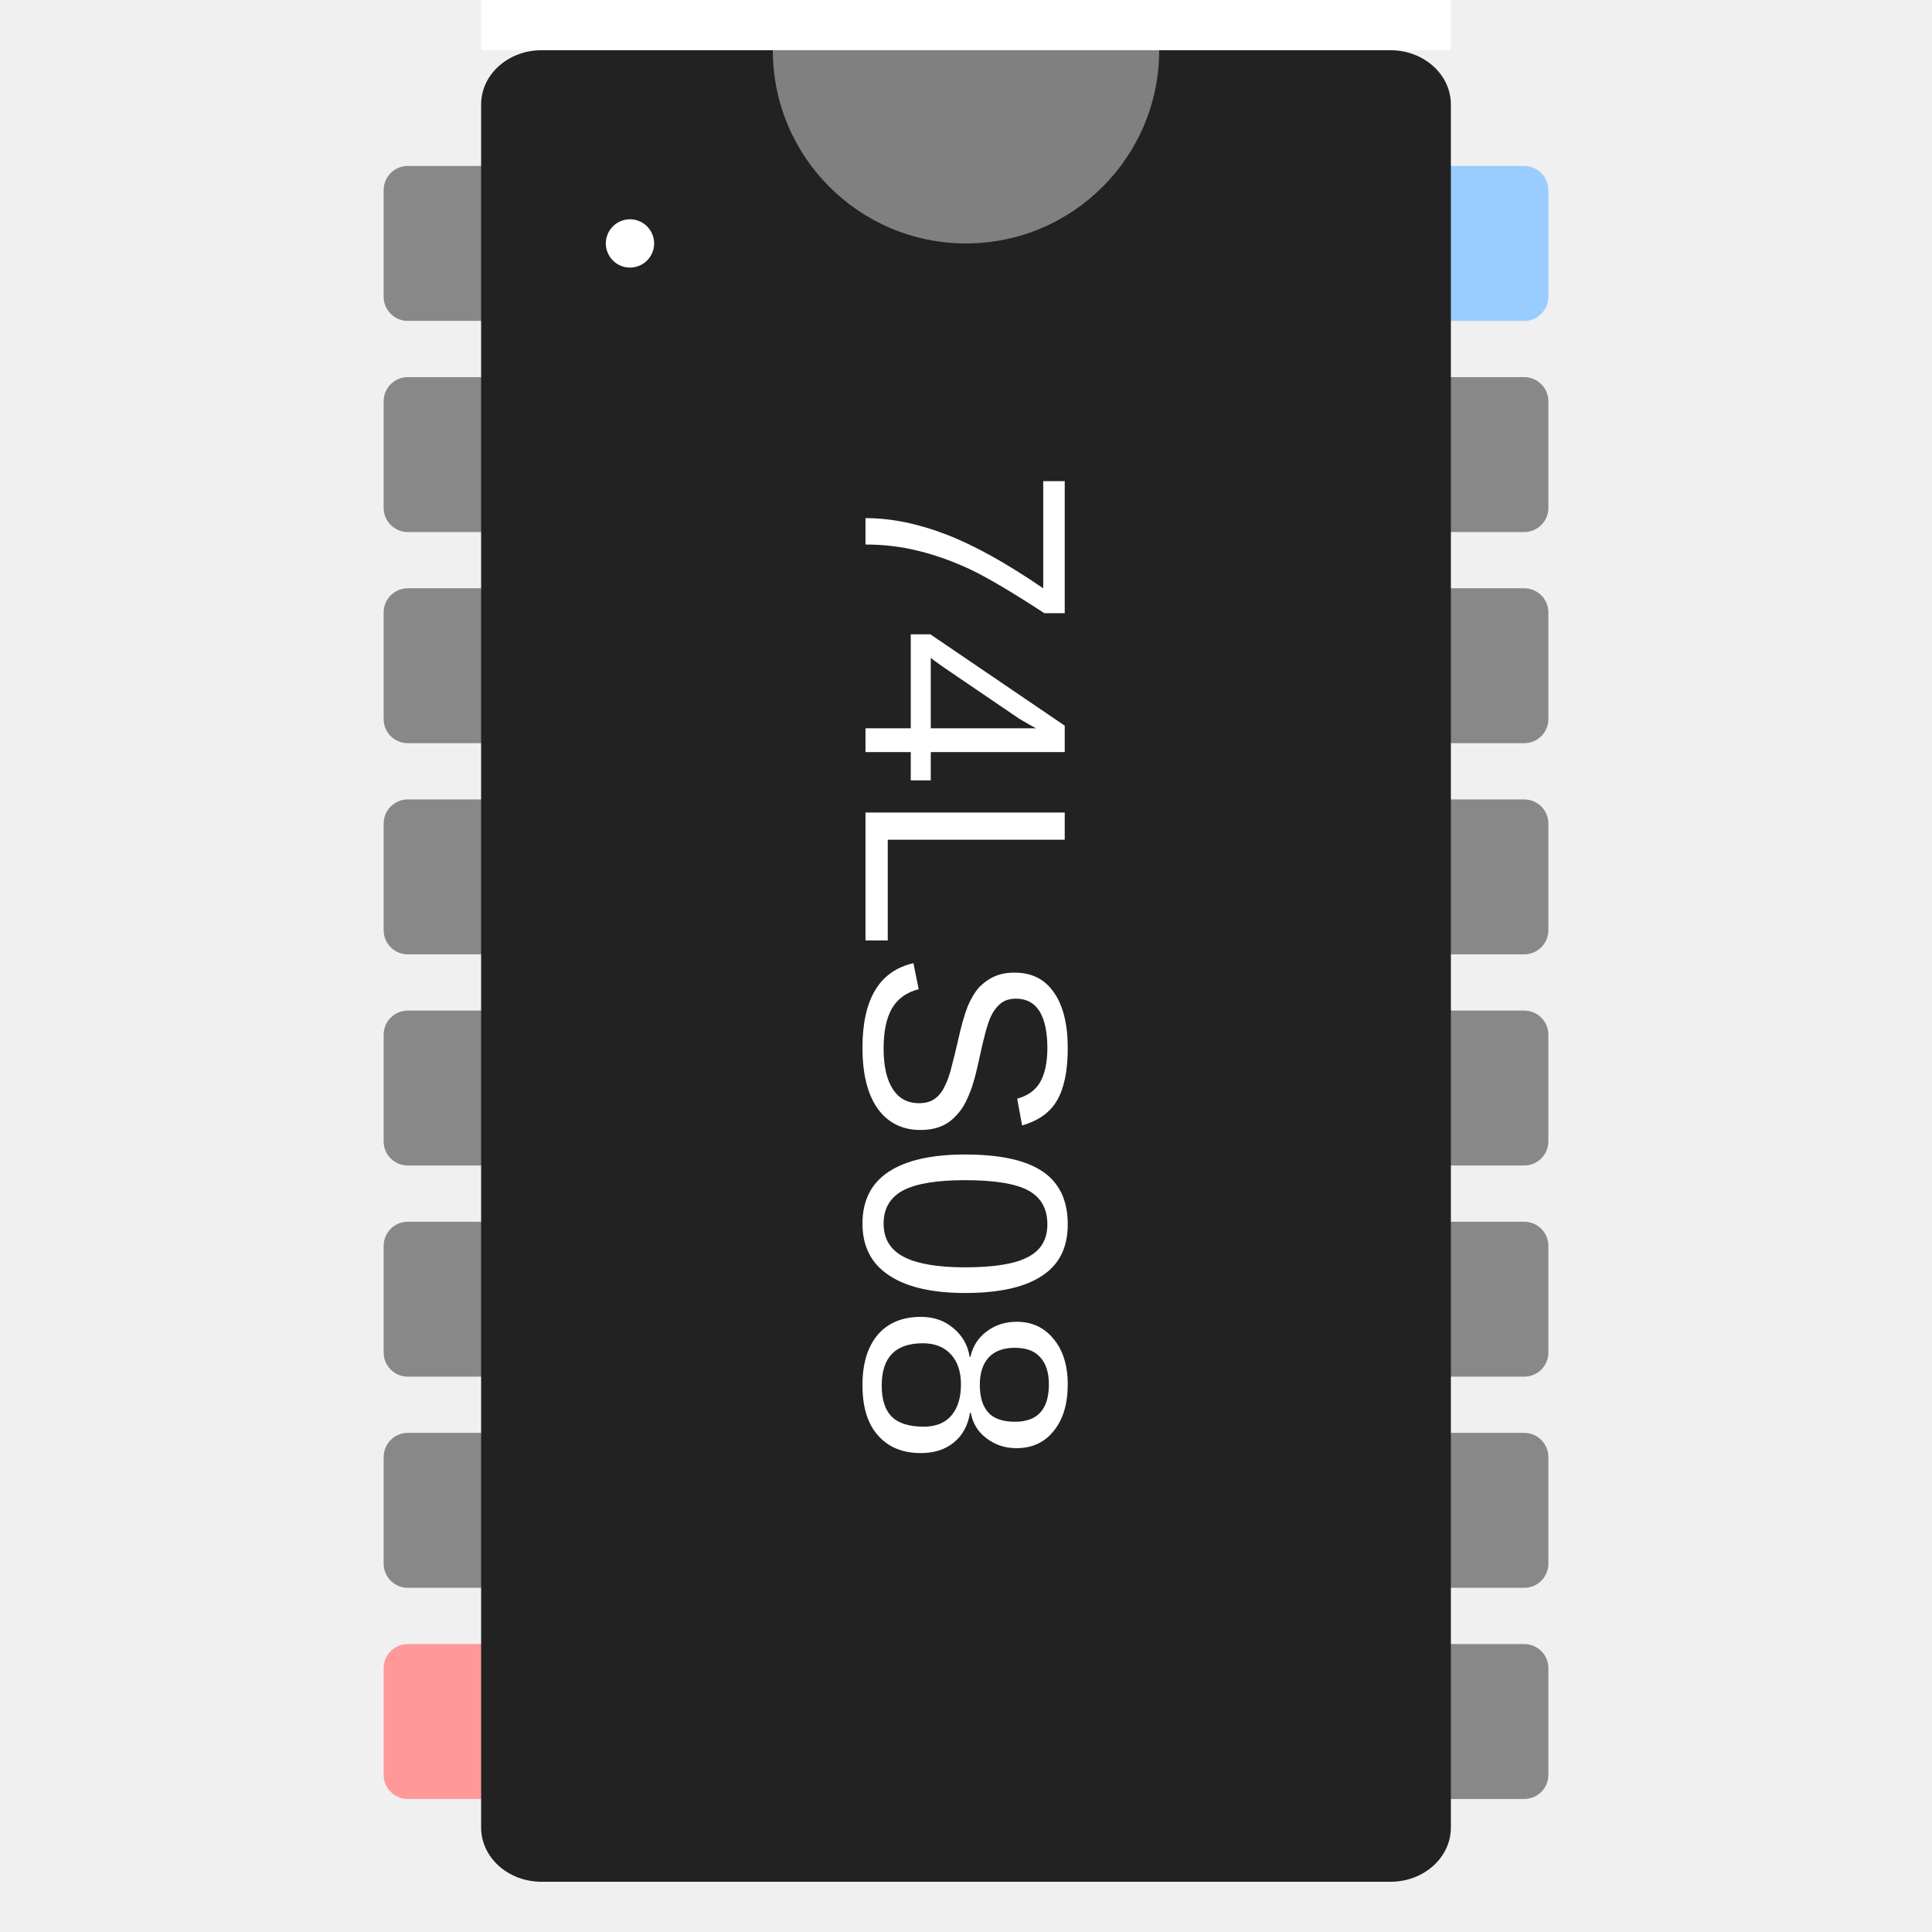
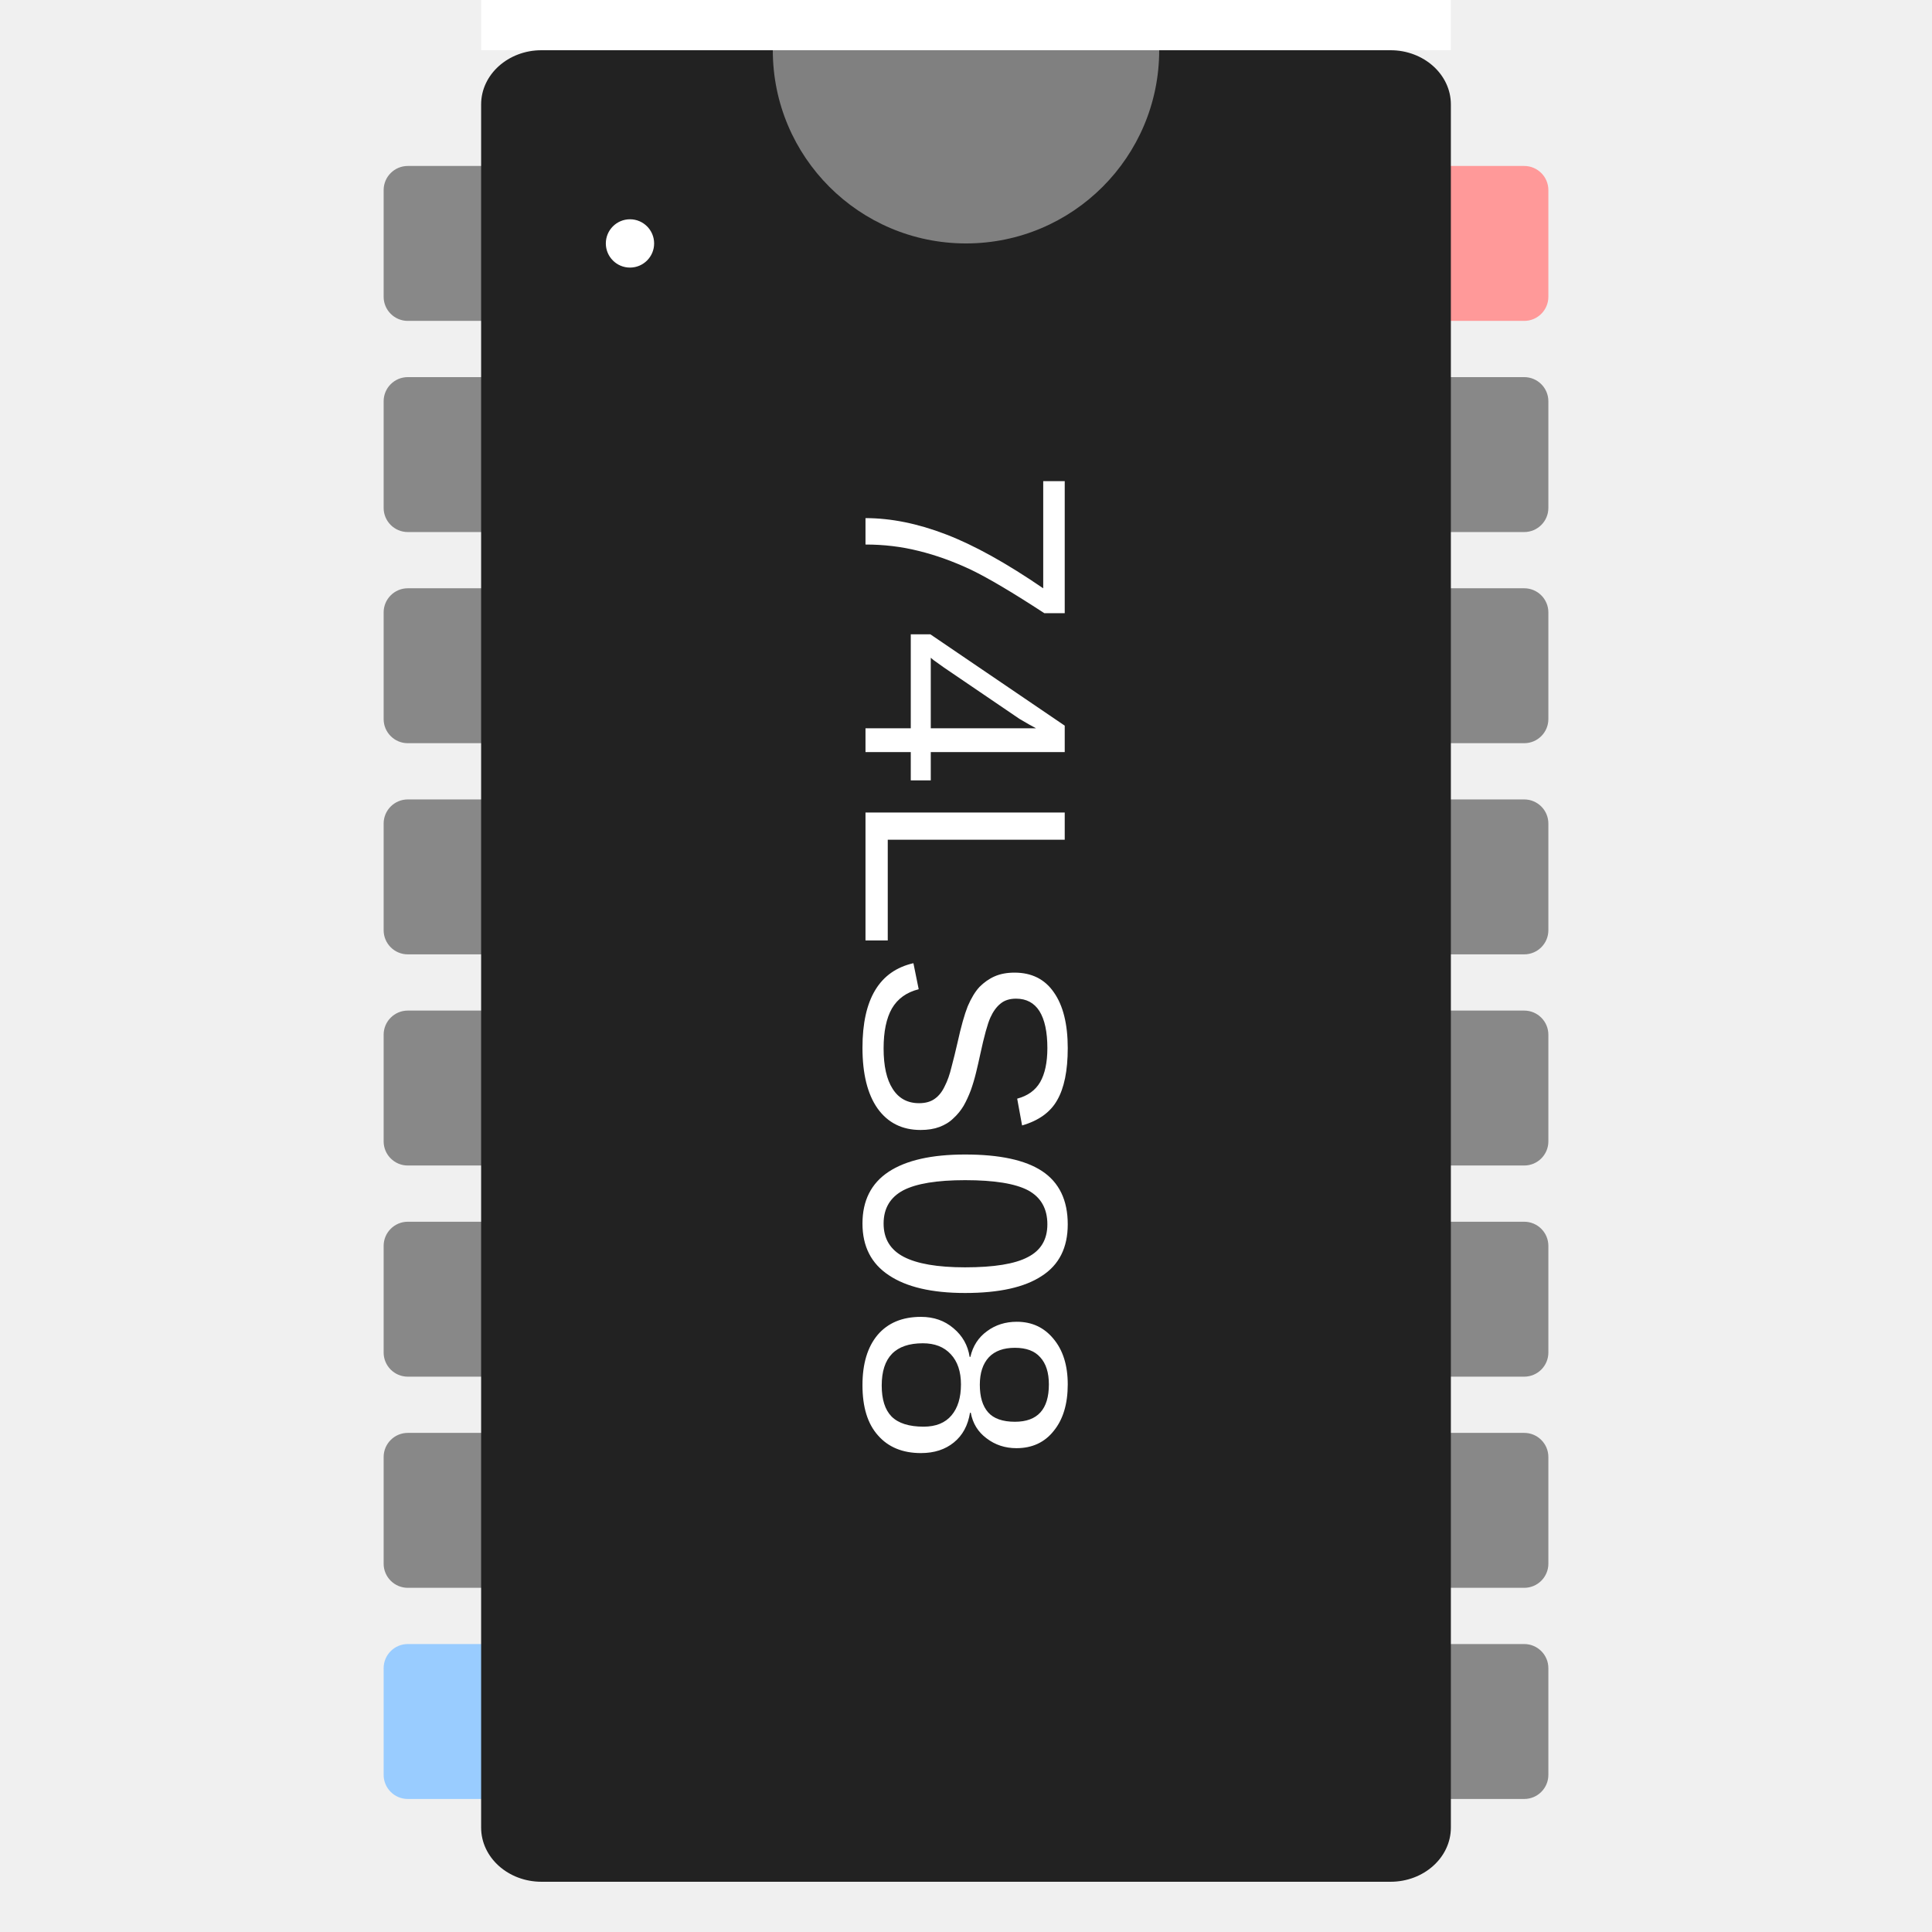
- <svg xmlns="http://www.w3.org/2000/svg" id="eljYxZtFmVD1" viewBox="0 0 80 80" shape-rendering="geometricPrecision" text-rendering="geometricPrecision" project-id="bcc65ac36e1346208d3c495eacd45122" export-id="e5ba86fe320d4318a816c4f8c06e4fa4" cached="false" style="background-color:transparent">
+ <svg xmlns="http://www.w3.org/2000/svg" id="epScaIdUWJH1" viewBox="0 0 80 80" shape-rendering="geometricPrecision" text-rendering="geometricPrecision" project-id="bcc65ac36e1346208d3c495eacd45122" export-id="f2f08d328ed74dc6a47a471b09d7c1c8" cached="false" style="background-color:transparent">
  <rect width="8.074" height="6.415" rx="1" ry="1" transform="translate(15.88558 6.872375)" fill="#888" />
  <rect width="8.074" height="6.415" rx="1" ry="1" transform="translate(15.88558 15.61583)" fill="#888" />
  <rect width="8.074" height="6.415" rx="1" ry="1" transform="translate(15.88558 24.35928)" fill="#888" />
  <rect width="8.074" height="6.415" rx="1" ry="1" transform="translate(15.88558 33.10273)" fill="#888" />
  <rect width="8.074" height="6.415" rx="1" ry="1" transform="translate(15.88558 41.84618)" fill="#888" />
  <rect width="8.074" height="6.415" rx="1" ry="1" transform="translate(15.88558 50.58963)" fill="#888" />
  <rect width="8.074" height="6.415" rx="1" ry="1" transform="translate(15.88558 59.33308)" fill="#888" />
-   <rect width="8.074" height="6.415" rx="1" ry="1" transform="translate(15.88558 68.07653)" fill="#f99" />
+   <rect width="8.074" height="6.415" rx="1" ry="1" transform="translate(15.88558 68.07653)" fill="#9cf" />
  <rect width="8.074" height="6.415" rx="1" ry="1" transform="translate(56.04065 68.07653)" fill="#888" />
  <rect width="8.074" height="6.415" rx="1" ry="1" transform="translate(56.04065 59.33308)" fill="#888" />
  <rect width="8.074" height="6.415" rx="1" ry="1" transform="translate(56.04065 50.58963)" fill="#888" />
  <rect width="8.074" height="6.415" rx="1" ry="1" transform="translate(56.04065 41.84618)" fill="#888" />
  <rect width="8.074" height="6.415" rx="1" ry="1" transform="translate(56.04065 33.10273)" fill="#888" />
  <rect width="8.074" height="6.415" rx="1" ry="1" transform="translate(56.04065 24.35928)" fill="#888" />
  <rect width="8.074" height="6.415" rx="1" ry="1" transform="translate(56.04065 15.61583)" fill="#888" />
-   <rect width="8.074" height="6.415" rx="1" ry="1" transform="translate(56.04065 6.872374)" fill="#9cf" />
+   <rect width="8.074" height="6.415" rx="1" ry="1" transform="translate(56.04065 6.872374)" fill="#f99" />
  <rect width="40.155" height="84.456" rx="2.5" ry="2.5" transform="matrix(1 0 0 0.89798 19.92246 2.08)" fill="#222" stroke-width="0" />
  <ellipse rx="8" ry="8" transform="translate(40 2.08)" fill="#808080" stroke-width="0" />
  <ellipse rx="1" ry="1" transform="translate(26.08609 10.08)" fill="#fff" stroke-width="0" />
  <rect width="40.155" height="84.456" rx="0" ry="0" transform="matrix(1 0 0 0.178666 19.92246-13.00946)" fill="#fff" stroke="#000" stroke-width="0" />
  <text dx="0" dy="0" font-family="&quot;arial&quot;" font-size="12" font-weight="400" transform="matrix(0 1-1 0 35.83815 19.3135)" fill="#fff" stroke-width="0">
    <tspan y="0" font-weight="400" stroke-width="0">
74LS08
</tspan>
  </text>
</svg>
